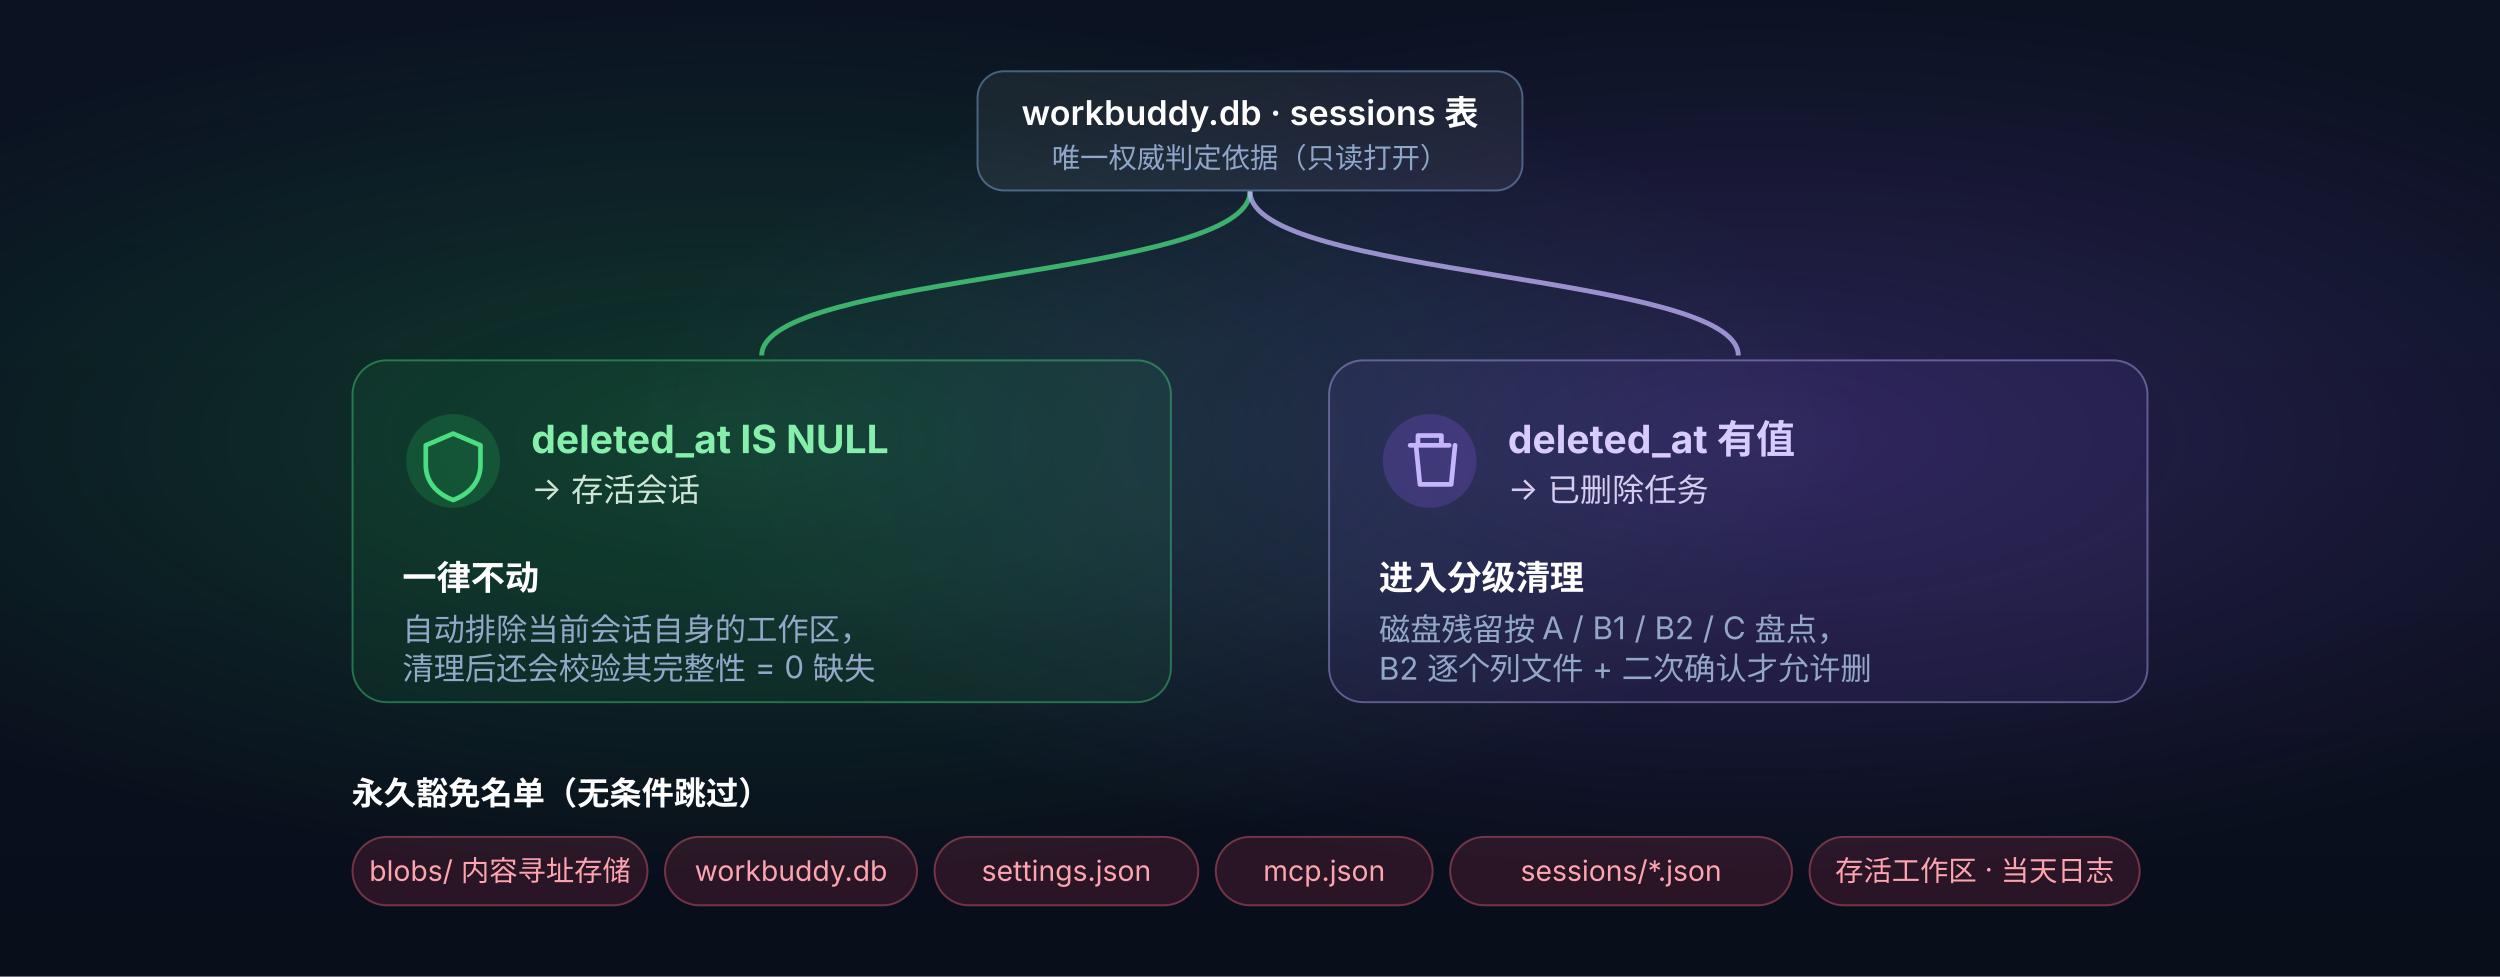
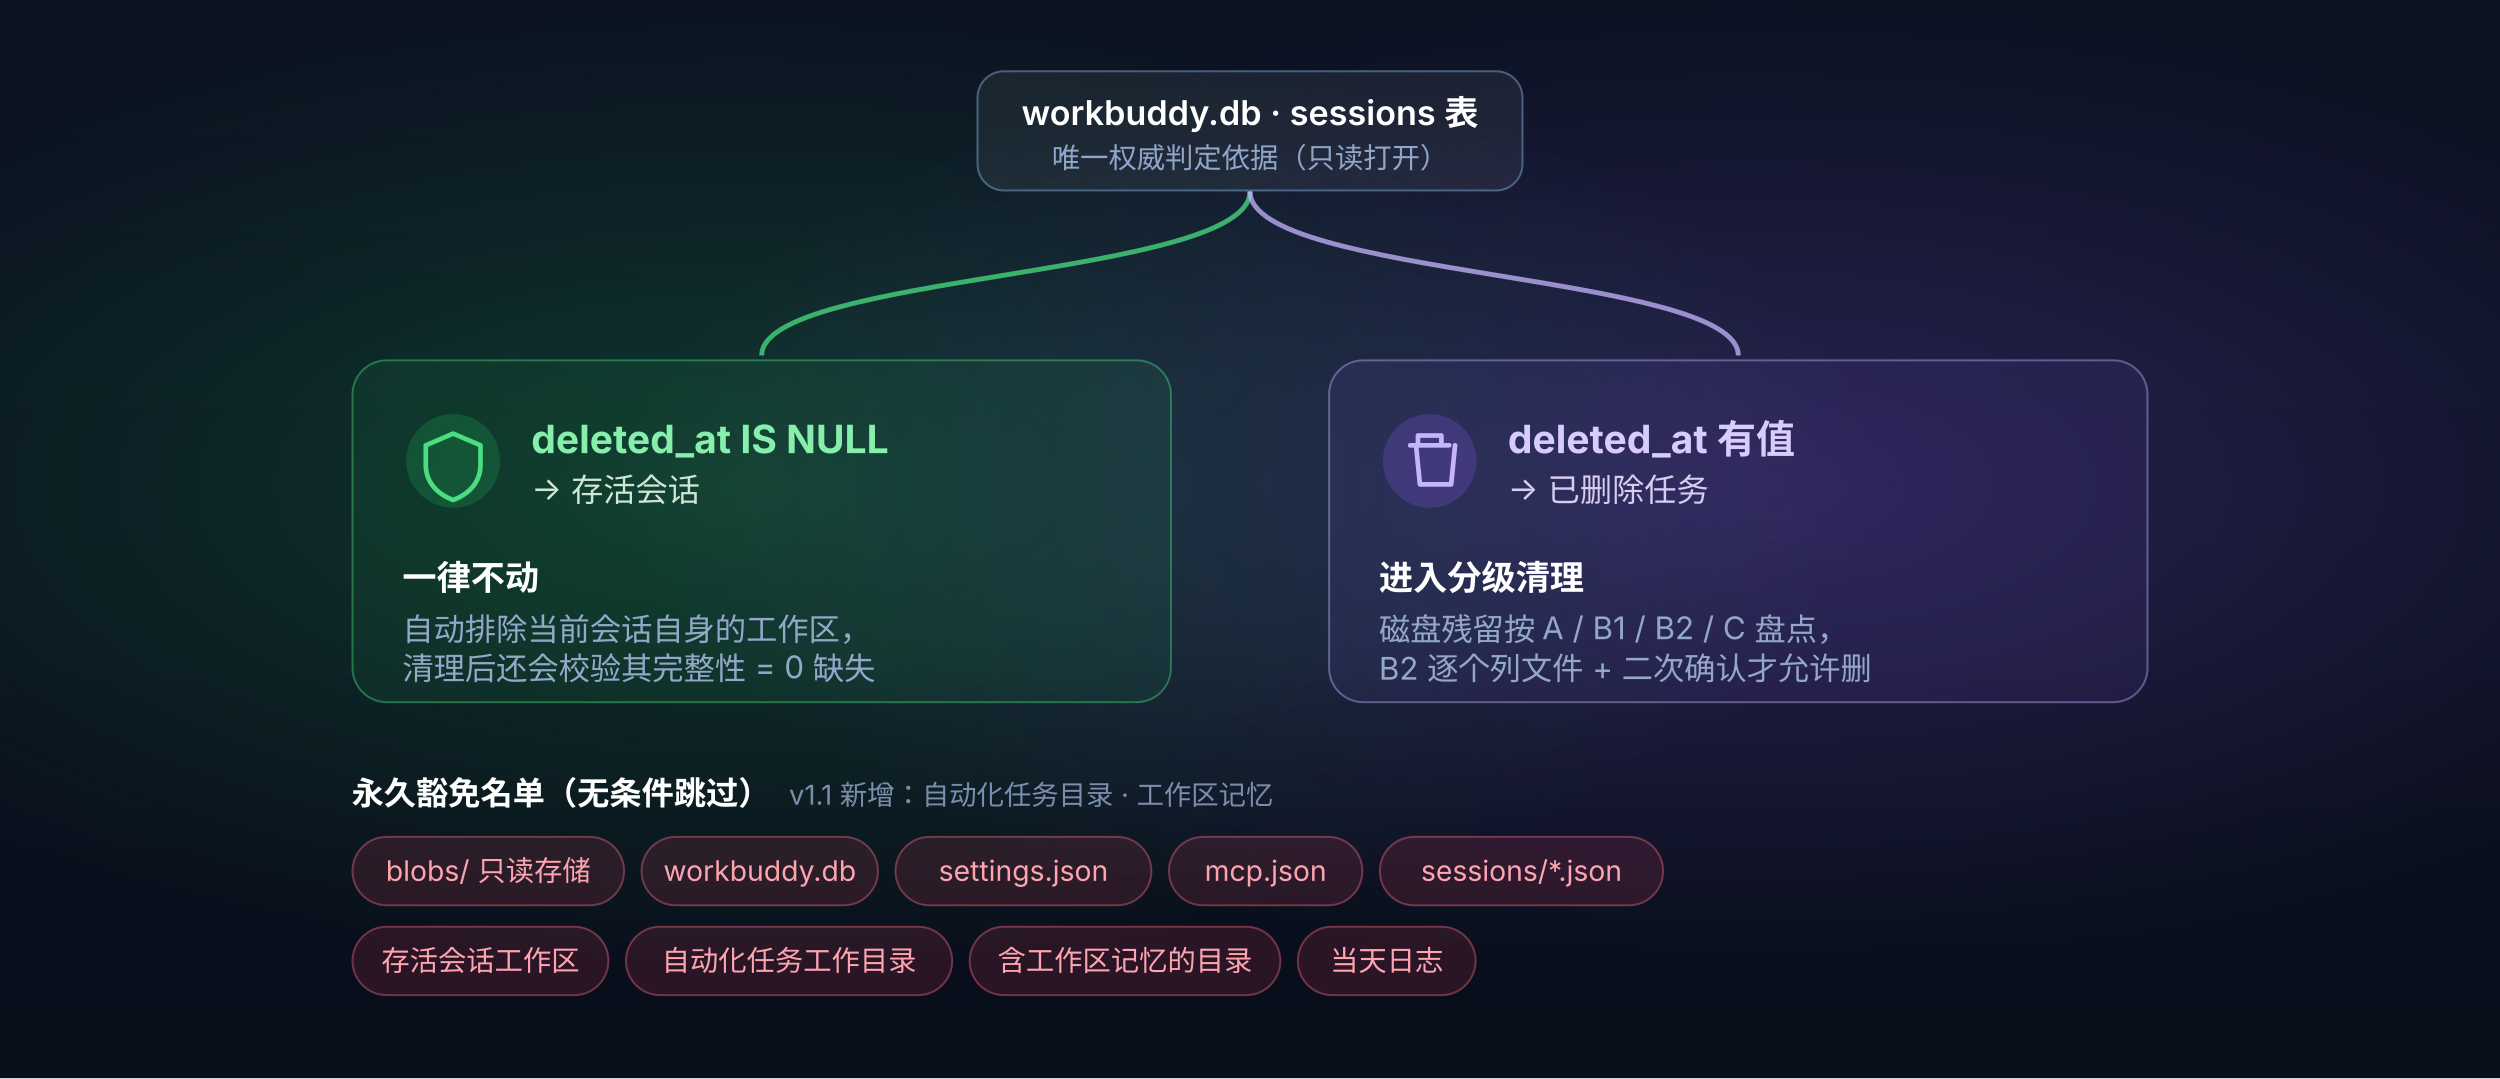
- <svg xmlns="http://www.w3.org/2000/svg" viewBox="0 0 1280 500" width="100%" role="img" aria-label="判定依据与永久豁免名单">
+ <svg xmlns="http://www.w3.org/2000/svg" viewBox="0 0 1280 552" width="100%" role="img" aria-label="判定依据与永久豁免名单">
  <defs>
    <linearGradient id="sbg" x1="0%" y1="0%" x2="0%" y2="100%">
      <stop offset="0%" stop-color="#0b1222" />
      <stop offset="100%" stop-color="#090e1b" />
    </linearGradient>
    <radialGradient id="sglowL" cx="30%" cy="45%" r="45%">
      <stop offset="0%" stop-color="#22c55e" stop-opacity="0.22" />
      <stop offset="100%" stop-color="#22c55e" stop-opacity="0" />
    </radialGradient>
    <radialGradient id="sglowR" cx="70%" cy="45%" r="45%">
      <stop offset="0%" stop-color="#8b5cf6" stop-opacity="0.24" />
      <stop offset="100%" stop-color="#8b5cf6" stop-opacity="0" />
    </radialGradient>
  </defs>
-   <rect width="1280" height="500" fill="url(#sbg)" />
-   <rect width="1280" height="500" fill="url(#sglowL)" />
-   <rect width="1280" height="500" fill="url(#sglowR)" />
+   <rect width="1280" height="552" fill="url(#sbg)" />
+   <rect width="1280" height="552" fill="url(#sglowL)" />
+   <rect width="1280" height="552" fill="url(#sglowR)" />
  <g font-family="ui-sans-serif,-apple-system,'Segoe UI','Microsoft YaHei','PingFang SC',sans-serif">
    <rect x="500" y="36" width="280" height="62" rx="14" fill="#ffffff" opacity="0.06" />
    <rect x="500.5" y="36.5" width="279" height="61" rx="13.5" fill="none" stroke="#93c5fd" stroke-opacity="0.38" />
    <text x="640" y="64" text-anchor="middle" font-size="17.5" font-weight="600" fill="#ffffff">workbuddy.db · sessions 表</text>
    <text x="640" y="86" text-anchor="middle" font-size="14.5" fill="#8fa6c9">唯一权威判定依据（只读打开）</text>
    <path d="M640 98 C640 142 390 140 390 182" fill="none" stroke="#4ade80" stroke-width="2.5" stroke-opacity="0.75" />
    <path d="M640 98 C640 142 890 140 890 182" fill="none" stroke="#c4b5fd" stroke-width="2.5" stroke-opacity="0.75" />
    <rect x="180" y="184" width="420" height="176" rx="18" fill="#22c55e" opacity="0.075" />
    <rect x="180.5" y="184.5" width="419" height="175" rx="17.5" fill="none" stroke="#4ade80" stroke-opacity="0.40" />
    <circle cx="232" cy="236" r="24" fill="#22c55e" opacity="0.20" />
    <path d="M232 222 l14 6 v10 c0 9 -6 15 -14 18 c-8 -3 -14 -9 -14 -18 v-10 z" fill="none" stroke="#4ade80" stroke-width="2.4" stroke-linejoin="round" />
    <text x="272" y="232" font-size="20" font-weight="700" fill="#86efac">deleted_at IS NULL</text>
    <text x="272" y="256" font-size="16.5" fill="#cfe6d6">→ 存活会话</text>
    <text x="206" y="302" font-size="17.5" fill="#ffffff" font-weight="600">一律不动</text>
    <text x="206" y="328" font-size="16" fill="#93a8c9">自动排除当前会话自身的工作区，</text>
    <text x="206" y="348" font-size="16" fill="#93a8c9">清理后还会校验其完整性 = 0 缺失</text>
    <rect x="680" y="184" width="420" height="176" rx="18" fill="#8b5cf6" opacity="0.085" />
    <rect x="680.5" y="184.5" width="419" height="175" rx="17.5" fill="none" stroke="#c4b5fd" stroke-opacity="0.40" />
    <circle cx="732" cy="236" r="24" fill="#8b5cf6" opacity="0.22" />
    <path d="M722 228 h20 M726 228 v-5 h12 v5 M725 228 l2 20 h16 l2 -20" fill="none" stroke="#c4b5fd" stroke-width="2.4" stroke-linejoin="round" stroke-linecap="round" />
    <text x="772" y="232" font-size="20" font-weight="700" fill="#d8ccff">deleted_at 有值</text>
    <text x="772" y="256" font-size="16.5" fill="#d6cdf0">→ 已删除任务</text>
    <text x="706" y="302" font-size="17.5" fill="#ffffff" font-weight="600">进入分级清理</text>
    <text x="706" y="328" font-size="16" fill="#93a8c9">磁盘残留按 A / B1 / B2 / C 盘点，</text>
    <text x="706" y="348" font-size="16" fill="#93a8c9">B2 逐个列文件 + 二次确认才允许删</text>
    <text x="180" y="412" font-size="16.5" font-weight="600" fill="#ffffff">永久豁免名单（无条件跳过）</text>
+     <text x="404" y="412" font-size="14" fill="#7b8dad">v1.1 新增：自动化任务目录 · 工作区记忆</text>
    <g font-size="14.5">
-       <rect x="180" y="428" width="152" height="36" rx="18" fill="#f43f5e" opacity="0.14" />
-       <rect x="180.5" y="428.5" width="151" height="35" rx="17.5" fill="none" stroke="#fb7185" stroke-opacity="0.35" />
-       <text x="256" y="451" text-anchor="middle" fill="#fda4af">blobs/ 内容寻址存储</text>
-       <rect x="340" y="428" width="130" height="36" rx="18" fill="#f43f5e" opacity="0.14" />
-       <rect x="340.5" y="428.5" width="129" height="35" rx="17.5" fill="none" stroke="#fb7185" stroke-opacity="0.35" />
-       <text x="405" y="451" text-anchor="middle" fill="#fda4af">workbuddy.db</text>
-       <rect x="478" y="428" width="136" height="36" rx="18" fill="#f43f5e" opacity="0.14" />
-       <rect x="478.5" y="428.5" width="135" height="35" rx="17.5" fill="none" stroke="#fb7185" stroke-opacity="0.35" />
-       <text x="546" y="451" text-anchor="middle" fill="#fda4af">settings.json</text>
-       <rect x="622" y="428" width="112" height="36" rx="18" fill="#f43f5e" opacity="0.14" />
-       <rect x="622.5" y="428.5" width="111" height="35" rx="17.5" fill="none" stroke="#fb7185" stroke-opacity="0.35" />
-       <text x="678" y="451" text-anchor="middle" fill="#fda4af">mcp.json</text>
-       <rect x="742" y="428" width="176" height="36" rx="18" fill="#f43f5e" opacity="0.14" />
-       <rect x="742.5" y="428.5" width="175" height="35" rx="17.5" fill="none" stroke="#fb7185" stroke-opacity="0.35" />
-       <text x="830" y="451" text-anchor="middle" fill="#fda4af">sessions/*.json</text>
-       <rect x="926" y="428" width="170" height="36" rx="18" fill="#f43f5e" opacity="0.14" />
-       <rect x="926.5" y="428.5" width="169" height="35" rx="17.5" fill="none" stroke="#fb7185" stroke-opacity="0.35" />
-       <text x="1011" y="451" text-anchor="middle" fill="#fda4af">存活工作区 · 当天日志</text>
+       <rect x="180" y="428" width="140" height="36" rx="18" fill="#f43f5e" opacity="0.14" />
+       <rect x="180.5" y="428.5" width="139" height="35" rx="17.5" fill="none" stroke="#fb7185" stroke-opacity="0.35" />
+       <text x="250" y="451" text-anchor="middle" fill="#fda4af">blobs/ 只读存储</text>
+       <rect x="328" y="428" width="122" height="36" rx="18" fill="#f43f5e" opacity="0.14" />
+       <rect x="328.5" y="428.5" width="121" height="35" rx="17.5" fill="none" stroke="#fb7185" stroke-opacity="0.35" />
+       <text x="389" y="451" text-anchor="middle" fill="#fda4af">workbuddy.db</text>
+       <rect x="458" y="428" width="132" height="36" rx="18" fill="#f43f5e" opacity="0.14" />
+       <rect x="458.5" y="428.5" width="131" height="35" rx="17.5" fill="none" stroke="#fb7185" stroke-opacity="0.35" />
+       <text x="524" y="451" text-anchor="middle" fill="#fda4af">settings.json</text>
+       <rect x="598" y="428" width="100" height="36" rx="18" fill="#f43f5e" opacity="0.14" />
+       <rect x="598.5" y="428.5" width="99" height="35" rx="17.5" fill="none" stroke="#fb7185" stroke-opacity="0.35" />
+       <text x="648" y="451" text-anchor="middle" fill="#fda4af">mcp.json</text>
+       <rect x="706" y="428" width="146" height="36" rx="18" fill="#f43f5e" opacity="0.14" />
+       <rect x="706.5" y="428.5" width="145" height="35" rx="17.5" fill="none" stroke="#fb7185" stroke-opacity="0.35" />
+       <text x="779" y="451" text-anchor="middle" fill="#fda4af">sessions/*.json</text>
+       <rect x="180" y="474" width="132" height="36" rx="18" fill="#f43f5e" opacity="0.14" />
+       <rect x="180.5" y="474.5" width="131" height="35" rx="17.5" fill="none" stroke="#fb7185" stroke-opacity="0.35" />
+       <text x="246" y="497" text-anchor="middle" fill="#fda4af">存活会话工作区</text>
+       <rect x="320" y="474" width="168" height="36" rx="18" fill="#f43f5e" opacity="0.14" />
+       <rect x="320.5" y="474.5" width="167" height="35" rx="17.5" fill="none" stroke="#fb7185" stroke-opacity="0.35" />
+       <text x="404" y="497" text-anchor="middle" fill="#fda4af">自动化任务工作目录</text>
+       <rect x="496" y="474" width="160" height="36" rx="18" fill="#f43f5e" opacity="0.14" />
+       <rect x="496.5" y="474.5" width="159" height="35" rx="17.5" fill="none" stroke="#fb7185" stroke-opacity="0.35" />
+       <text x="576" y="497" text-anchor="middle" fill="#fda4af">含工作区记忆的目录</text>
+       <rect x="664" y="474" width="92" height="36" rx="18" fill="#f43f5e" opacity="0.14" />
+       <rect x="664.5" y="474.5" width="91" height="35" rx="17.5" fill="none" stroke="#fb7185" stroke-opacity="0.35" />
+       <text x="710" y="497" text-anchor="middle" fill="#fda4af">当天日志</text>
    </g>
  </g>
</svg>
